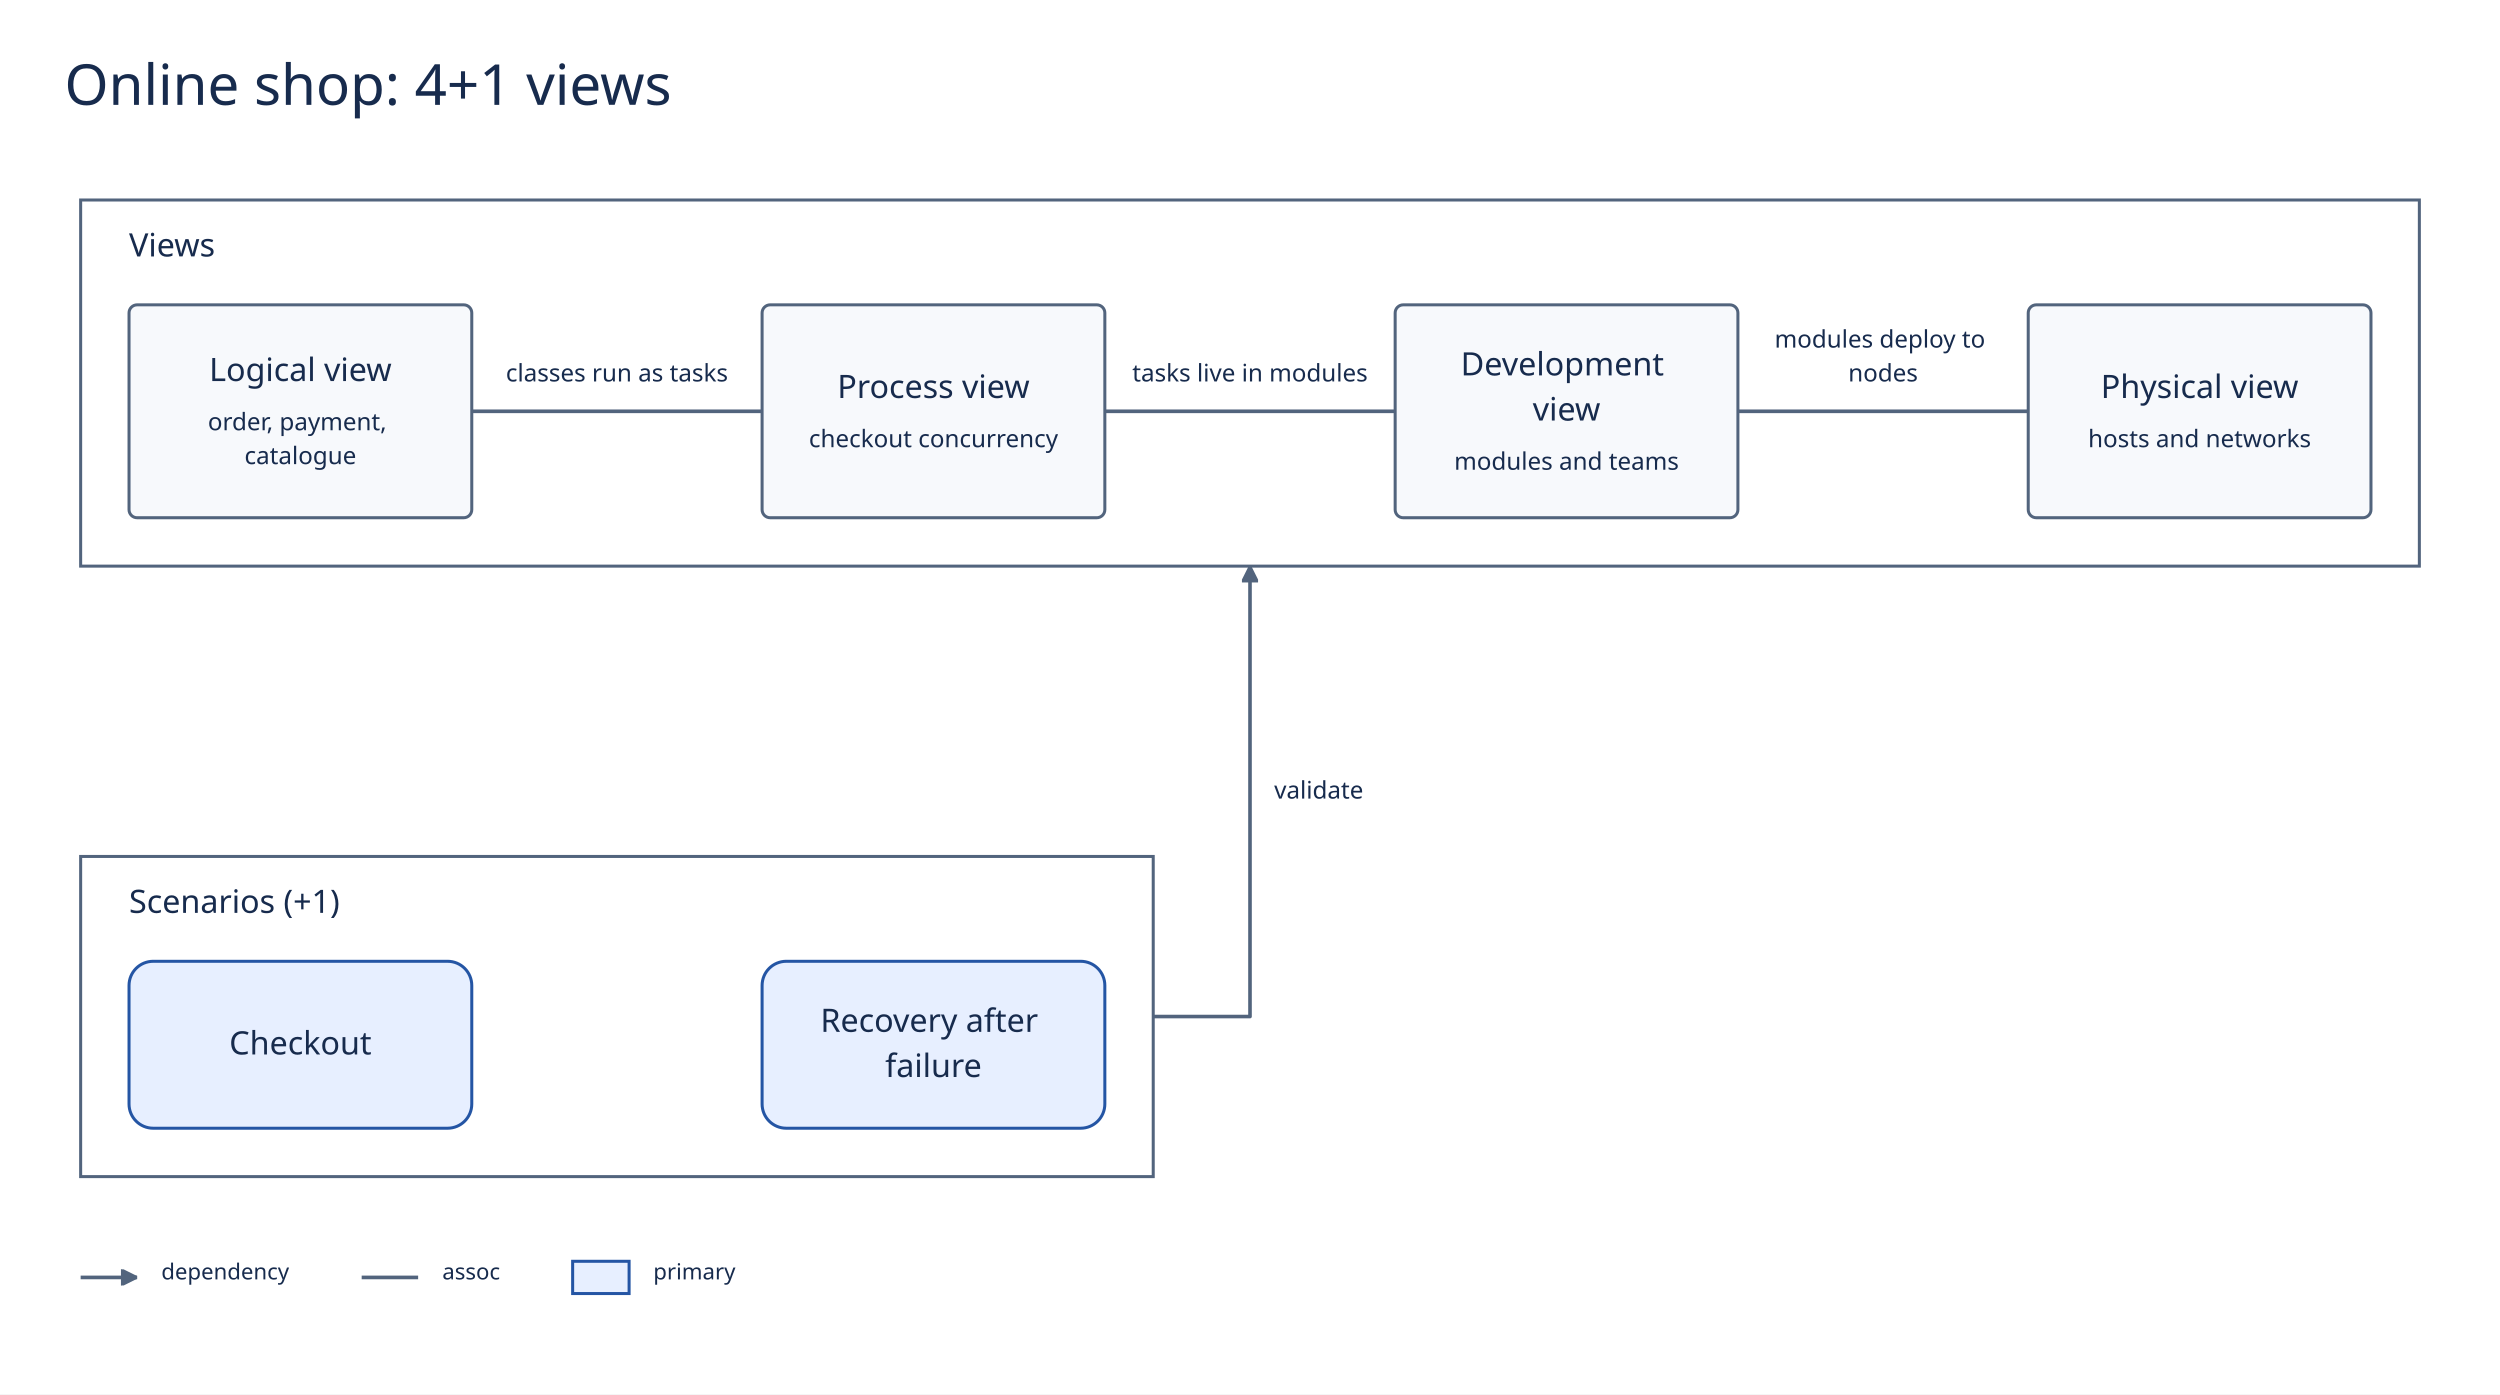
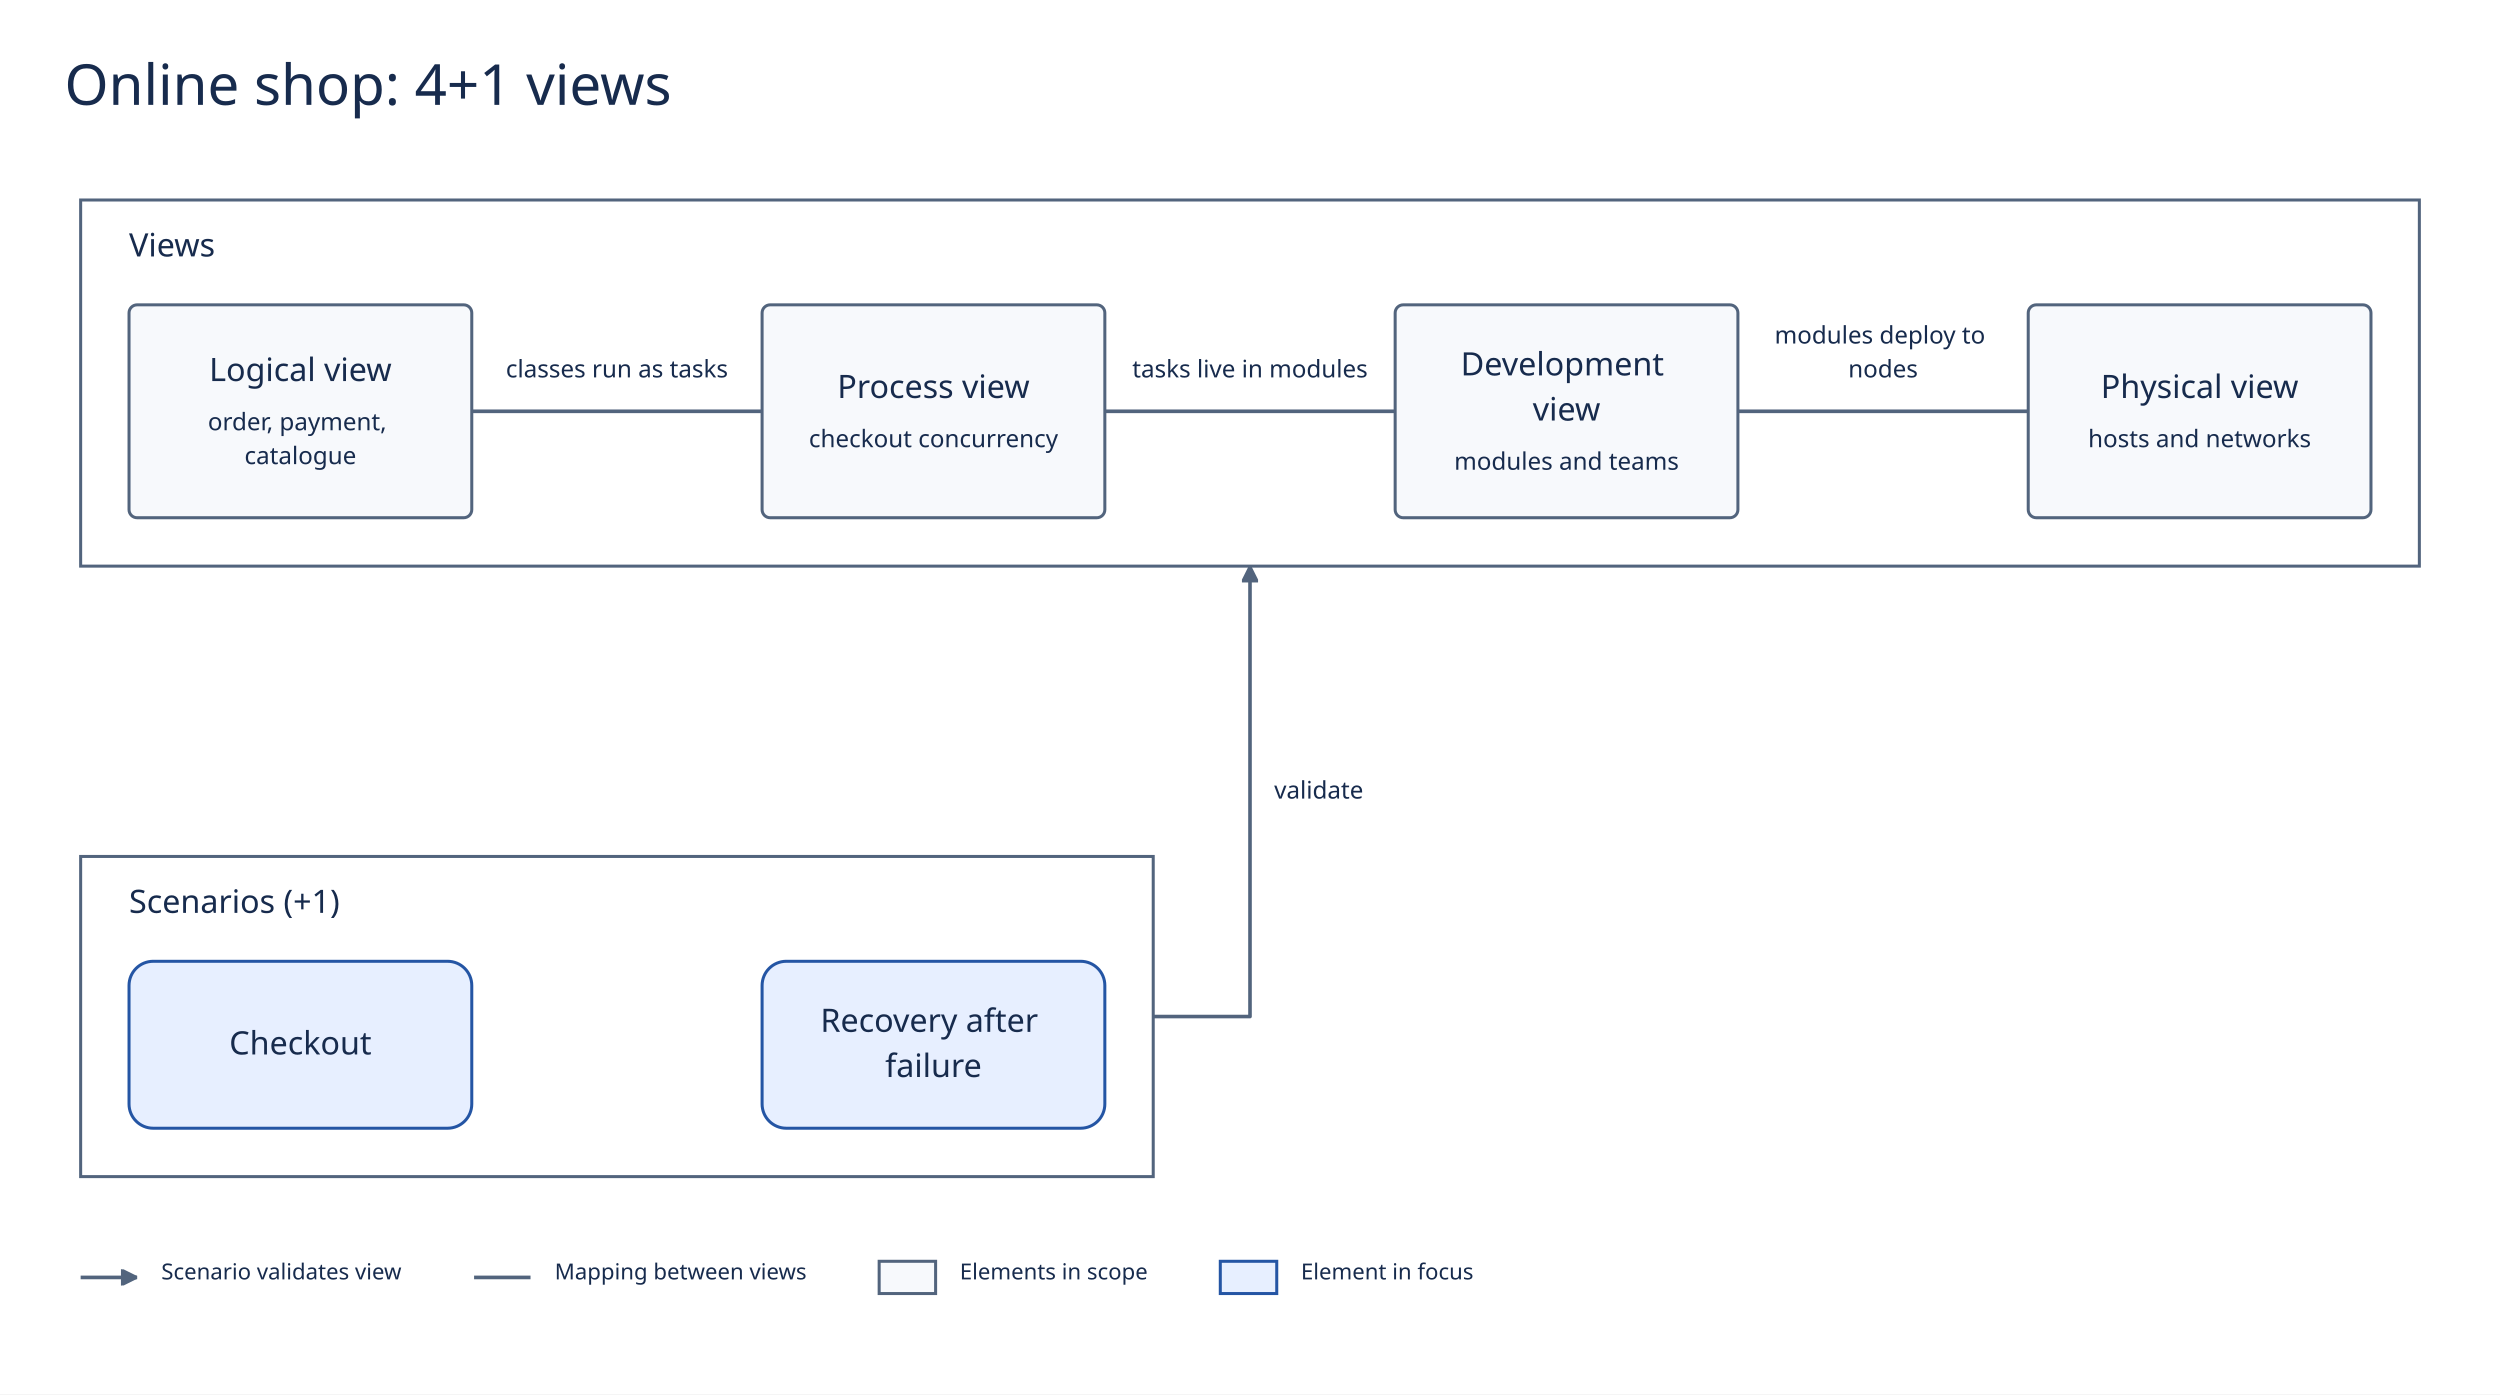
<svg xmlns="http://www.w3.org/2000/svg" viewBox="0 0 1240 691.6" width="1240" height="691.6" lang="en" role="img" aria-labelledby="i1-en-document-title i1-en-document-desc" data-archatlas="0.1" data-measured-with="pillow">
  <defs>
    <marker id="i1-en-marker-peer-arrow" viewBox="0 0 10 10" refX="10" refY="5" markerWidth="8" markerHeight="8" markerUnits="userSpaceOnUse" orient="auto-start-reverse">
      <path d="M 0 0 L 10 5 L 0 10 Z" fill="#52647d" stroke="#52647d" stroke-width="1.5" />
    </marker>
    <marker id="i1-en-marker-peer-circle" viewBox="0 0 10 10" refX="5" refY="5" markerWidth="8" markerHeight="8" markerUnits="userSpaceOnUse">
      <circle cx="5" cy="5" r="3.5" fill="#ffffff" stroke="#52647d" stroke-width="1.5" />
    </marker>
  </defs>
  <rect width="1240" height="691.6" fill="#ffffff" data-role="canvas" />
  <rect id="i1-en-shape-group-g_v" data-id="g_v" data-role="group" data-parent="" data-kind="layer" fill="#ffffff" stroke="#52647d" stroke-width="1.5" data-box="40 99.2 1160 181.6" x="40" y="99.2" width="1160" height="181.6" rx="0" />
  <rect id="i1-en-shape-node-log" data-id="log" data-role="node" data-parent="g_v" data-kind="component" fill="#f7f9fc" stroke="#52647d" stroke-width="1.5" data-box="64 151.2 170 105.6" x="64" y="151.2" width="170" height="105.6" rx="4" />
  <rect id="i1-en-shape-node-proc" data-id="proc" data-role="node" data-parent="g_v" data-kind="component" fill="#f7f9fc" stroke="#52647d" stroke-width="1.5" data-box="378 151.2 170 105.6" x="378" y="151.2" width="170" height="105.6" rx="4" />
  <rect id="i1-en-shape-node-dev" data-id="dev" data-role="node" data-parent="g_v" data-kind="component" fill="#f7f9fc" stroke="#52647d" stroke-width="1.5" data-box="692 151.2 170 105.6" x="692" y="151.2" width="170" height="105.6" rx="4" />
  <rect id="i1-en-shape-node-phy" data-id="phy" data-role="node" data-parent="g_v" data-kind="component" fill="#f7f9fc" stroke="#52647d" stroke-width="1.5" data-box="1006 151.2 170 105.6" x="1006" y="151.2" width="170" height="105.6" rx="4" />
  <rect id="i1-en-shape-group-g_s" data-id="g_s" data-role="group" data-parent="" data-kind="layer" fill="#ffffff" stroke="#52647d" stroke-width="1.5" data-box="40 424.8 532 158.8" x="40" y="424.8" width="532" height="158.8" rx="0" />
  <rect id="i1-en-shape-node-s1" data-id="s1" data-role="node" data-parent="g_s" data-kind="task" fill="#e7efff" stroke="#2455a4" stroke-width="1.5" data-box="64 476.8 170 82.8" x="64" y="476.8" width="170" height="82.8" rx="12" />
  <rect id="i1-en-shape-node-s2" data-id="s2" data-role="node" data-parent="g_s" data-kind="task" fill="#e7efff" stroke="#2455a4" stroke-width="1.5" data-box="378 476.8 170 82.8" x="378" y="476.8" width="170" height="82.8" rx="12" />
-   <rect id="i1-en-shape-legend-swatch-__legend-swatch-2" data-id="__legend-swatch-2" data-role="legend-swatch" data-parent="" data-kind="component" fill="#e7efff" stroke="#2455a4" stroke-width="1.5" data-box="284.031 625.6 28 16" x="284.031" y="625.6" width="28" height="16" rx="0" />
+   <rect id="i1-en-shape-legend-swatch-__legend-swatch-2" data-id="__legend-swatch-2" data-role="legend-swatch" data-parent="" data-kind="component" fill="#f7f9fc" stroke="#52647d" stroke-width="1.5" data-box="436.062 625.6 28 16" x="436.062" y="625.6" width="28" height="16" rx="0" />
+   <rect id="i1-en-shape-legend-swatch-__legend-swatch-3" data-id="__legend-swatch-3" data-role="legend-swatch" data-parent="" data-kind="component" fill="#e7efff" stroke="#2455a4" stroke-width="1.5" data-box="605.266 625.6 28 16" x="605.266" y="625.6" width="28" height="16" rx="0" />
  <polyline id="i1-en-edge-edge-1" data-id="edge-1" data-role="edge" data-from="g_s" data-to="g_v" data-kind="dependency" points="572,504.2 620,504.2 620,280.8" fill="none" stroke="#52647d" stroke-width="1.8" stroke-linejoin="round" marker-end="url(#i1-en-marker-peer-arrow)" />
  <polyline id="i1-en-edge-edge-2" data-id="edge-2" data-role="edge" data-from="log" data-to="proc" data-kind="assoc" points="234,204 378,204" fill="none" stroke="#52647d" stroke-width="1.8" stroke-linejoin="round" />
  <polyline id="i1-en-edge-edge-3" data-id="edge-3" data-role="edge" data-from="proc" data-to="dev" data-kind="assoc" points="548,204 692,204" fill="none" stroke="#52647d" stroke-width="1.8" stroke-linejoin="round" />
  <polyline id="i1-en-edge-edge-4" data-id="edge-4" data-role="edge" data-from="dev" data-to="phy" data-kind="assoc" points="862,204 1006,204" fill="none" stroke="#52647d" stroke-width="1.8" stroke-linejoin="round" />
  <polyline id="i1-en-edge-legend-line-0" data-id="legend-line-0" data-role="edge" data-from="" data-to="" data-kind="legend" points="40,633.6 68,633.6" fill="none" stroke="#52647d" stroke-width="1.8" stroke-linejoin="round" marker-end="url(#i1-en-marker-peer-arrow)" />
-   <polyline id="i1-en-edge-legend-line-1" data-id="legend-line-1" data-role="edge" data-from="" data-to="" data-kind="legend" points="179.391,633.6 207.391,633.6" fill="none" stroke="#52647d" stroke-width="1.8" stroke-linejoin="round" />
+   <polyline id="i1-en-edge-legend-line-1" data-id="legend-line-1" data-role="edge" data-from="" data-to="" data-kind="legend" points="235.141,633.6 263.141,633.6" fill="none" stroke="#52647d" stroke-width="1.8" stroke-linejoin="round" />
  <rect id="i1-en-shape-label-bg-__edge-1-background" data-id="__edge-1-background" data-role="label-bg" data-parent="edge-1" x="627" y="380.1" width="54.219" height="24.8" fill="#ffffff" fill-opacity="0.92" rx="3" />
-   <rect id="i1-en-shape-label-bg-__edge-2-background" data-id="__edge-2-background" data-role="label-bg" data-parent="edge-2" x="245.883" y="173.2" width="120.234" height="24.8" fill="#ffffff" fill-opacity="0.92" rx="3" />
-   <rect id="i1-en-shape-label-bg-__edge-3-background" data-id="__edge-3-background" data-role="label-bg" data-parent="edge-3" x="556.602" y="173.2" width="126.797" height="24.8" fill="#ffffff" fill-opacity="0.92" rx="3" />
-   <rect id="i1-en-shape-label-bg-__edge-4-background" data-id="__edge-4-background" data-role="label-bg" data-parent="edge-4" x="876.75" y="156.4" width="114.5" height="41.6" fill="#ffffff" fill-opacity="0.92" rx="3" />
+   <rect id="i1-en-shape-label-bg-__edge-2-background" data-id="__edge-2-background" data-role="label-bg" data-parent="edge-2" x="245.883" y="171.2" width="120.234" height="24.8" fill="#ffffff" fill-opacity="0.92" rx="3" />
+   <rect id="i1-en-shape-label-bg-__edge-3-background" data-id="__edge-3-background" data-role="label-bg" data-parent="edge-3" x="556.602" y="171.2" width="126.797" height="24.8" fill="#ffffff" fill-opacity="0.92" rx="3" />
+   <rect id="i1-en-shape-label-bg-__edge-4-background" data-id="__edge-4-background" data-role="label-bg" data-parent="edge-4" x="876.75" y="154.4" width="114.5" height="41.6" fill="#ffffff" fill-opacity="0.92" rx="3" />
  <text id="i1-en-text-title-figure-title" data-id="figure-title" data-role="title" data-owner="" x="32" y="52" font-size="28" font-family="&quot;Noto Sans&quot;, &quot;DejaVu Sans&quot;, &quot;Liberation Sans&quot;, &quot;Noto Sans CJK SC&quot;, sans-serif" text-anchor="start" fill="#172b4d" data-text-box="32 24 301.047 39.2">
    <tspan x="32" y="52">
      <tspan font-family="Noto Sans">Online shop: 4+1 views</tspan>
    </tspan>
  </text>
  <text id="i1-en-text-group-title-g_v-title" data-id="g_v-title" data-role="group-title" data-owner="g_v" x="64" y="127.2" font-size="16" font-family="&quot;Noto Sans&quot;, &quot;DejaVu Sans&quot;, &quot;Liberation Sans&quot;, &quot;Noto Sans CJK SC&quot;, sans-serif" text-anchor="start" fill="#172b4d" data-text-box="64 111.2 42.672 22.4">
    <tspan x="64" y="127.2">
      <tspan font-family="Noto Sans">Views</tspan>
    </tspan>
  </text>
  <text id="i1-en-text-name-log-name" data-id="log-name" data-role="name" data-owner="log" x="149" y="189" font-size="16" font-family="&quot;Noto Sans&quot;, &quot;DejaVu Sans&quot;, &quot;Liberation Sans&quot;, &quot;Noto Sans CJK SC&quot;, sans-serif" text-anchor="middle" fill="#172b4d" data-text-box="103.734 173 90.531 22.4">
    <tspan x="149" y="189">
      <tspan font-family="Noto Sans">Logical view</tspan>
    </tspan>
  </text>
  <text id="i1-en-text-sub-log-sub" data-id="log-sub" data-role="sub" data-owner="log" x="149" y="213.4" font-size="12" font-family="&quot;Noto Sans&quot;, &quot;DejaVu Sans&quot;, &quot;Liberation Sans&quot;, &quot;Noto Sans CJK SC&quot;, sans-serif" text-anchor="middle" fill="#172b4d" data-text-box="104.656 201.4 88.688 33.6">
    <tspan x="149" y="213.4">
      <tspan font-family="Noto Sans">order, payment,</tspan>
    </tspan>
    <tspan x="149" y="230.2">
      <tspan font-family="Noto Sans">catalogue</tspan>
    </tspan>
  </text>
  <text id="i1-en-text-name-proc-name" data-id="proc-name" data-role="name" data-owner="proc" x="463" y="197.4" font-size="16" font-family="&quot;Noto Sans&quot;, &quot;DejaVu Sans&quot;, &quot;Liberation Sans&quot;, &quot;Noto Sans CJK SC&quot;, sans-serif" text-anchor="middle" fill="#172b4d" data-text-box="415.297 181.4 95.406 22.4">
    <tspan x="463" y="197.4">
      <tspan font-family="Noto Sans">Process view</tspan>
    </tspan>
  </text>
  <text id="i1-en-text-sub-proc-sub" data-id="proc-sub" data-role="sub" data-owner="proc" x="463" y="221.8" font-size="12" font-family="&quot;Noto Sans&quot;, &quot;DejaVu Sans&quot;, &quot;Liberation Sans&quot;, &quot;Noto Sans CJK SC&quot;, sans-serif" text-anchor="middle" fill="#172b4d" data-text-box="401.172 209.8 123.656 16.8">
    <tspan x="463" y="221.8">
      <tspan font-family="Noto Sans">checkout concurrency</tspan>
    </tspan>
  </text>
  <text id="i1-en-text-name-dev-name" data-id="dev-name" data-role="name" data-owner="dev" x="777" y="186.2" font-size="16" font-family="&quot;Noto Sans&quot;, &quot;DejaVu Sans&quot;, &quot;Liberation Sans&quot;, &quot;Noto Sans CJK SC&quot;, sans-serif" text-anchor="middle" fill="#172b4d" data-text-box="726.562 170.2 100.875 44.8">
    <tspan x="777" y="186.2">
      <tspan font-family="Noto Sans">Development</tspan>
    </tspan>
    <tspan x="777" y="208.6">
      <tspan font-family="Noto Sans">view</tspan>
    </tspan>
  </text>
  <text id="i1-en-text-sub-dev-sub" data-id="dev-sub" data-role="sub" data-owner="dev" x="777" y="233" font-size="12" font-family="&quot;Noto Sans&quot;, &quot;DejaVu Sans&quot;, &quot;Liberation Sans&quot;, &quot;Noto Sans CJK SC&quot;, sans-serif" text-anchor="middle" fill="#172b4d" data-text-box="721.266 221 111.469 16.8">
    <tspan x="777" y="233">
      <tspan font-family="Noto Sans">modules and teams</tspan>
    </tspan>
  </text>
  <text id="i1-en-text-name-phy-name" data-id="phy-name" data-role="name" data-owner="phy" x="1091" y="197.4" font-size="16" font-family="&quot;Noto Sans&quot;, &quot;DejaVu Sans&quot;, &quot;Liberation Sans&quot;, &quot;Noto Sans CJK SC&quot;, sans-serif" text-anchor="middle" fill="#172b4d" data-text-box="1042 181.4 98 22.4">
    <tspan x="1091" y="197.4">
      <tspan font-family="Noto Sans">Physical view</tspan>
    </tspan>
  </text>
  <text id="i1-en-text-sub-phy-sub" data-id="phy-sub" data-role="sub" data-owner="phy" x="1091" y="221.8" font-size="12" font-family="&quot;Noto Sans&quot;, &quot;DejaVu Sans&quot;, &quot;Liberation Sans&quot;, &quot;Noto Sans CJK SC&quot;, sans-serif" text-anchor="middle" fill="#172b4d" data-text-box="1035.688 209.8 110.625 16.8">
    <tspan x="1091" y="221.8">
      <tspan font-family="Noto Sans">hosts and networks</tspan>
    </tspan>
  </text>
  <text id="i1-en-text-group-title-g_s-title" data-id="g_s-title" data-role="group-title" data-owner="g_s" x="64" y="452.8" font-size="16" font-family="&quot;Noto Sans&quot;, &quot;DejaVu Sans&quot;, &quot;Liberation Sans&quot;, &quot;Noto Sans CJK SC&quot;, sans-serif" text-anchor="start" fill="#172b4d" data-text-box="64 436.8 104.5 22.4">
    <tspan x="64" y="452.8">
      <tspan font-family="Noto Sans">Scenarios (+1)</tspan>
    </tspan>
  </text>
  <text id="i1-en-text-name-s1-name" data-id="s1-name" data-role="name" data-owner="s1" x="149" y="523" font-size="16" font-family="&quot;Noto Sans&quot;, &quot;DejaVu Sans&quot;, &quot;Liberation Sans&quot;, &quot;Noto Sans CJK SC&quot;, sans-serif" text-anchor="middle" fill="#172b4d" data-text-box="113.688 507 70.625 22.4">
    <tspan x="149" y="523">
      <tspan font-family="Noto Sans">Checkout</tspan>
    </tspan>
  </text>
  <text id="i1-en-text-name-s2-name" data-id="s2-name" data-role="name" data-owner="s2" x="463" y="511.8" font-size="16" font-family="&quot;Noto Sans&quot;, &quot;DejaVu Sans&quot;, &quot;Liberation Sans&quot;, &quot;Noto Sans CJK SC&quot;, sans-serif" text-anchor="middle" fill="#172b4d" data-text-box="408.992 495.8 108.016 44.8">
    <tspan x="463" y="511.8">
      <tspan font-family="Noto Sans">Recovery after</tspan>
    </tspan>
    <tspan x="463" y="534.2">
      <tspan font-family="Noto Sans">failure</tspan>
    </tspan>
  </text>
  <text id="i1-en-text-edge-label-edge-1-label" data-id="edge-1-label" data-role="edge-label" data-owner="edge-1" x="654.109" y="396.1" font-size="12" font-family="&quot;Noto Sans&quot;, &quot;DejaVu Sans&quot;, &quot;Liberation Sans&quot;, &quot;Noto Sans CJK SC&quot;, sans-serif" text-anchor="middle" fill="#172b4d" data-text-box="632 384.1 44.219 16.8">
    <tspan x="654.109" y="396.1">
      <tspan font-family="Noto Sans">validate</tspan>
    </tspan>
  </text>
-   <text id="i1-en-text-edge-label-edge-2-label" data-id="edge-2-label" data-role="edge-label" data-owner="edge-2" x="306" y="189.2" font-size="12" font-family="&quot;Noto Sans&quot;, &quot;DejaVu Sans&quot;, &quot;Liberation Sans&quot;, &quot;Noto Sans CJK SC&quot;, sans-serif" text-anchor="middle" fill="#172b4d" data-text-box="250.883 177.2 110.234 16.8">
-     <tspan x="306" y="189.2">
+   <text id="i1-en-text-edge-label-edge-2-label" data-id="edge-2-label" data-role="edge-label" data-owner="edge-2" x="306" y="187.2" font-size="12" font-family="&quot;Noto Sans&quot;, &quot;DejaVu Sans&quot;, &quot;Liberation Sans&quot;, &quot;Noto Sans CJK SC&quot;, sans-serif" text-anchor="middle" fill="#172b4d" data-text-box="250.883 175.2 110.234 16.8">
+     <tspan x="306" y="187.2">
      <tspan font-family="Noto Sans">classes run as tasks</tspan>
    </tspan>
  </text>
-   <text id="i1-en-text-edge-label-edge-3-label" data-id="edge-3-label" data-role="edge-label" data-owner="edge-3" x="620" y="189.2" font-size="12" font-family="&quot;Noto Sans&quot;, &quot;DejaVu Sans&quot;, &quot;Liberation Sans&quot;, &quot;Noto Sans CJK SC&quot;, sans-serif" text-anchor="middle" fill="#172b4d" data-text-box="561.602 177.2 116.797 16.8">
-     <tspan x="620" y="189.2">
+   <text id="i1-en-text-edge-label-edge-3-label" data-id="edge-3-label" data-role="edge-label" data-owner="edge-3" x="620" y="187.2" font-size="12" font-family="&quot;Noto Sans&quot;, &quot;DejaVu Sans&quot;, &quot;Liberation Sans&quot;, &quot;Noto Sans CJK SC&quot;, sans-serif" text-anchor="middle" fill="#172b4d" data-text-box="561.602 175.2 116.797 16.8">
+     <tspan x="620" y="187.2">
      <tspan font-family="Noto Sans">tasks live in modules</tspan>
    </tspan>
  </text>
-   <text id="i1-en-text-edge-label-edge-4-label" data-id="edge-4-label" data-role="edge-label" data-owner="edge-4" x="934" y="172.4" font-size="12" font-family="&quot;Noto Sans&quot;, &quot;DejaVu Sans&quot;, &quot;Liberation Sans&quot;, &quot;Noto Sans CJK SC&quot;, sans-serif" text-anchor="middle" fill="#172b4d" data-text-box="881.75 160.4 104.5 33.6">
-     <tspan x="934" y="172.4">
+   <text id="i1-en-text-edge-label-edge-4-label" data-id="edge-4-label" data-role="edge-label" data-owner="edge-4" x="934" y="170.4" font-size="12" font-family="&quot;Noto Sans&quot;, &quot;DejaVu Sans&quot;, &quot;Liberation Sans&quot;, &quot;Noto Sans CJK SC&quot;, sans-serif" text-anchor="middle" fill="#172b4d" data-text-box="881.75 158.4 104.5 33.6">
+     <tspan x="934" y="170.4">
      <tspan font-family="Noto Sans">modules deploy to</tspan>
    </tspan>
-     <tspan x="934" y="189.2">
+     <tspan x="934" y="187.2">
      <tspan font-family="Noto Sans">nodes</tspan>
    </tspan>
  </text>
-   <text id="i1-en-text-legend-legend-0" data-id="legend-0" data-role="legend" data-owner="" x="80" y="634.6" font-size="11" font-family="&quot;Noto Sans&quot;, &quot;DejaVu Sans&quot;, &quot;Liberation Sans&quot;, &quot;Noto Sans CJK SC&quot;, sans-serif" text-anchor="start" fill="#172b4d" data-text-box="80 623.6 63.391 15.4">
+   <text id="i1-en-text-legend-legend-0" data-id="legend-0" data-role="legend" data-owner="" x="80" y="634.6" font-size="11" font-family="&quot;Noto Sans&quot;, &quot;DejaVu Sans&quot;, &quot;Liberation Sans&quot;, &quot;Noto Sans CJK SC&quot;, sans-serif" text-anchor="start" fill="#172b4d" data-text-box="80 623.6 119.141 15.4">
    <tspan x="80" y="634.6">
-       <tspan font-family="Noto Sans">dependency</tspan>
+       <tspan font-family="Noto Sans">Scenario validates view</tspan>
    </tspan>
  </text>
-   <text id="i1-en-text-legend-legend-1" data-id="legend-1" data-role="legend" data-owner="" x="219.391" y="634.6" font-size="11" font-family="&quot;Noto Sans&quot;, &quot;DejaVu Sans&quot;, &quot;Liberation Sans&quot;, &quot;Noto Sans CJK SC&quot;, sans-serif" text-anchor="start" fill="#172b4d" data-text-box="219.391 623.6 28.641 15.4">
-     <tspan x="219.391" y="634.6">
-       <tspan font-family="Noto Sans">assoc</tspan>
+   <text id="i1-en-text-legend-legend-1" data-id="legend-1" data-role="legend" data-owner="" x="275.141" y="634.6" font-size="11" font-family="&quot;Noto Sans&quot;, &quot;DejaVu Sans&quot;, &quot;Liberation Sans&quot;, &quot;Noto Sans CJK SC&quot;, sans-serif" text-anchor="start" fill="#172b4d" data-text-box="275.141 623.6 124.922 15.4">
+     <tspan x="275.141" y="634.6">
+       <tspan font-family="Noto Sans">Mapping between views</tspan>
    </tspan>
  </text>
-   <text id="i1-en-text-legend-legend-2" data-id="legend-2" data-role="legend" data-owner="" x="324.031" y="634.6" font-size="11" font-family="&quot;Noto Sans&quot;, &quot;DejaVu Sans&quot;, &quot;Liberation Sans&quot;, &quot;Noto Sans CJK SC&quot;, sans-serif" text-anchor="start" fill="#172b4d" data-text-box="324.031 623.6 40.766 15.4">
-     <tspan x="324.031" y="634.6">
-       <tspan font-family="Noto Sans">primary</tspan>
+   <text id="i1-en-text-legend-legend-2" data-id="legend-2" data-role="legend" data-owner="" x="476.062" y="634.6" font-size="11" font-family="&quot;Noto Sans&quot;, &quot;DejaVu Sans&quot;, &quot;Liberation Sans&quot;, &quot;Noto Sans CJK SC&quot;, sans-serif" text-anchor="start" fill="#172b4d" data-text-box="476.062 623.6 93.203 15.4">
+     <tspan x="476.062" y="634.6">
+       <tspan font-family="Noto Sans">Elements in scope</tspan>
+     </tspan>
+   </text>
+   <text id="i1-en-text-legend-legend-3" data-id="legend-3" data-role="legend" data-owner="" x="645.266" y="634.6" font-size="11" font-family="&quot;Noto Sans&quot;, &quot;DejaVu Sans&quot;, &quot;Liberation Sans&quot;, &quot;Noto Sans CJK SC&quot;, sans-serif" text-anchor="start" fill="#172b4d" data-text-box="645.266 623.6 85.547 15.4">
+     <tspan x="645.266" y="634.6">
+       <tspan font-family="Noto Sans">Element in focus</tspan>
    </tspan>
  </text>
</svg>
